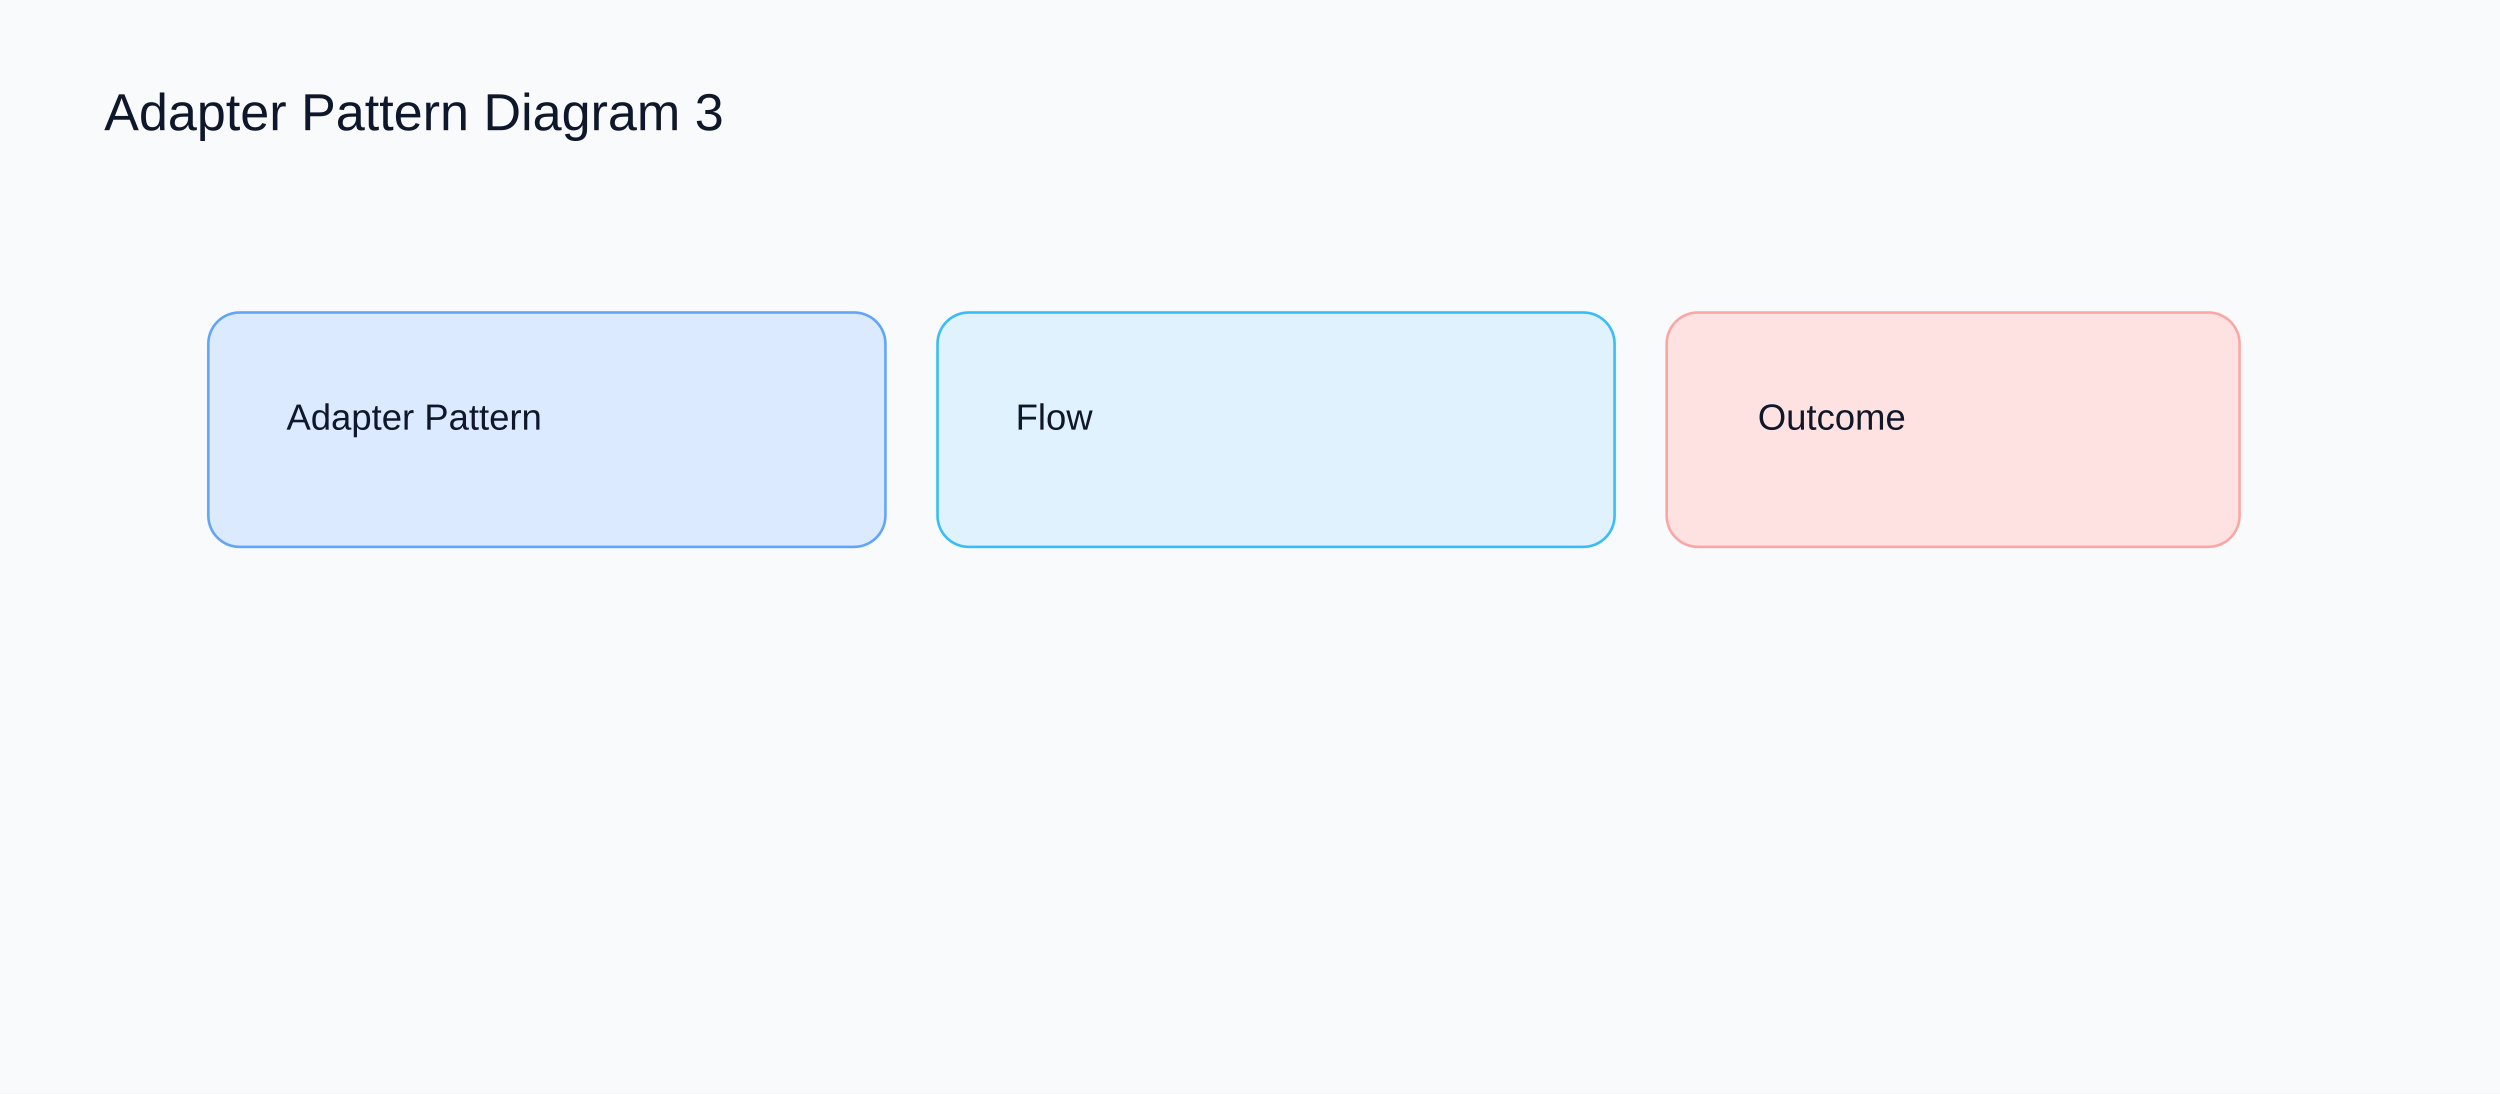
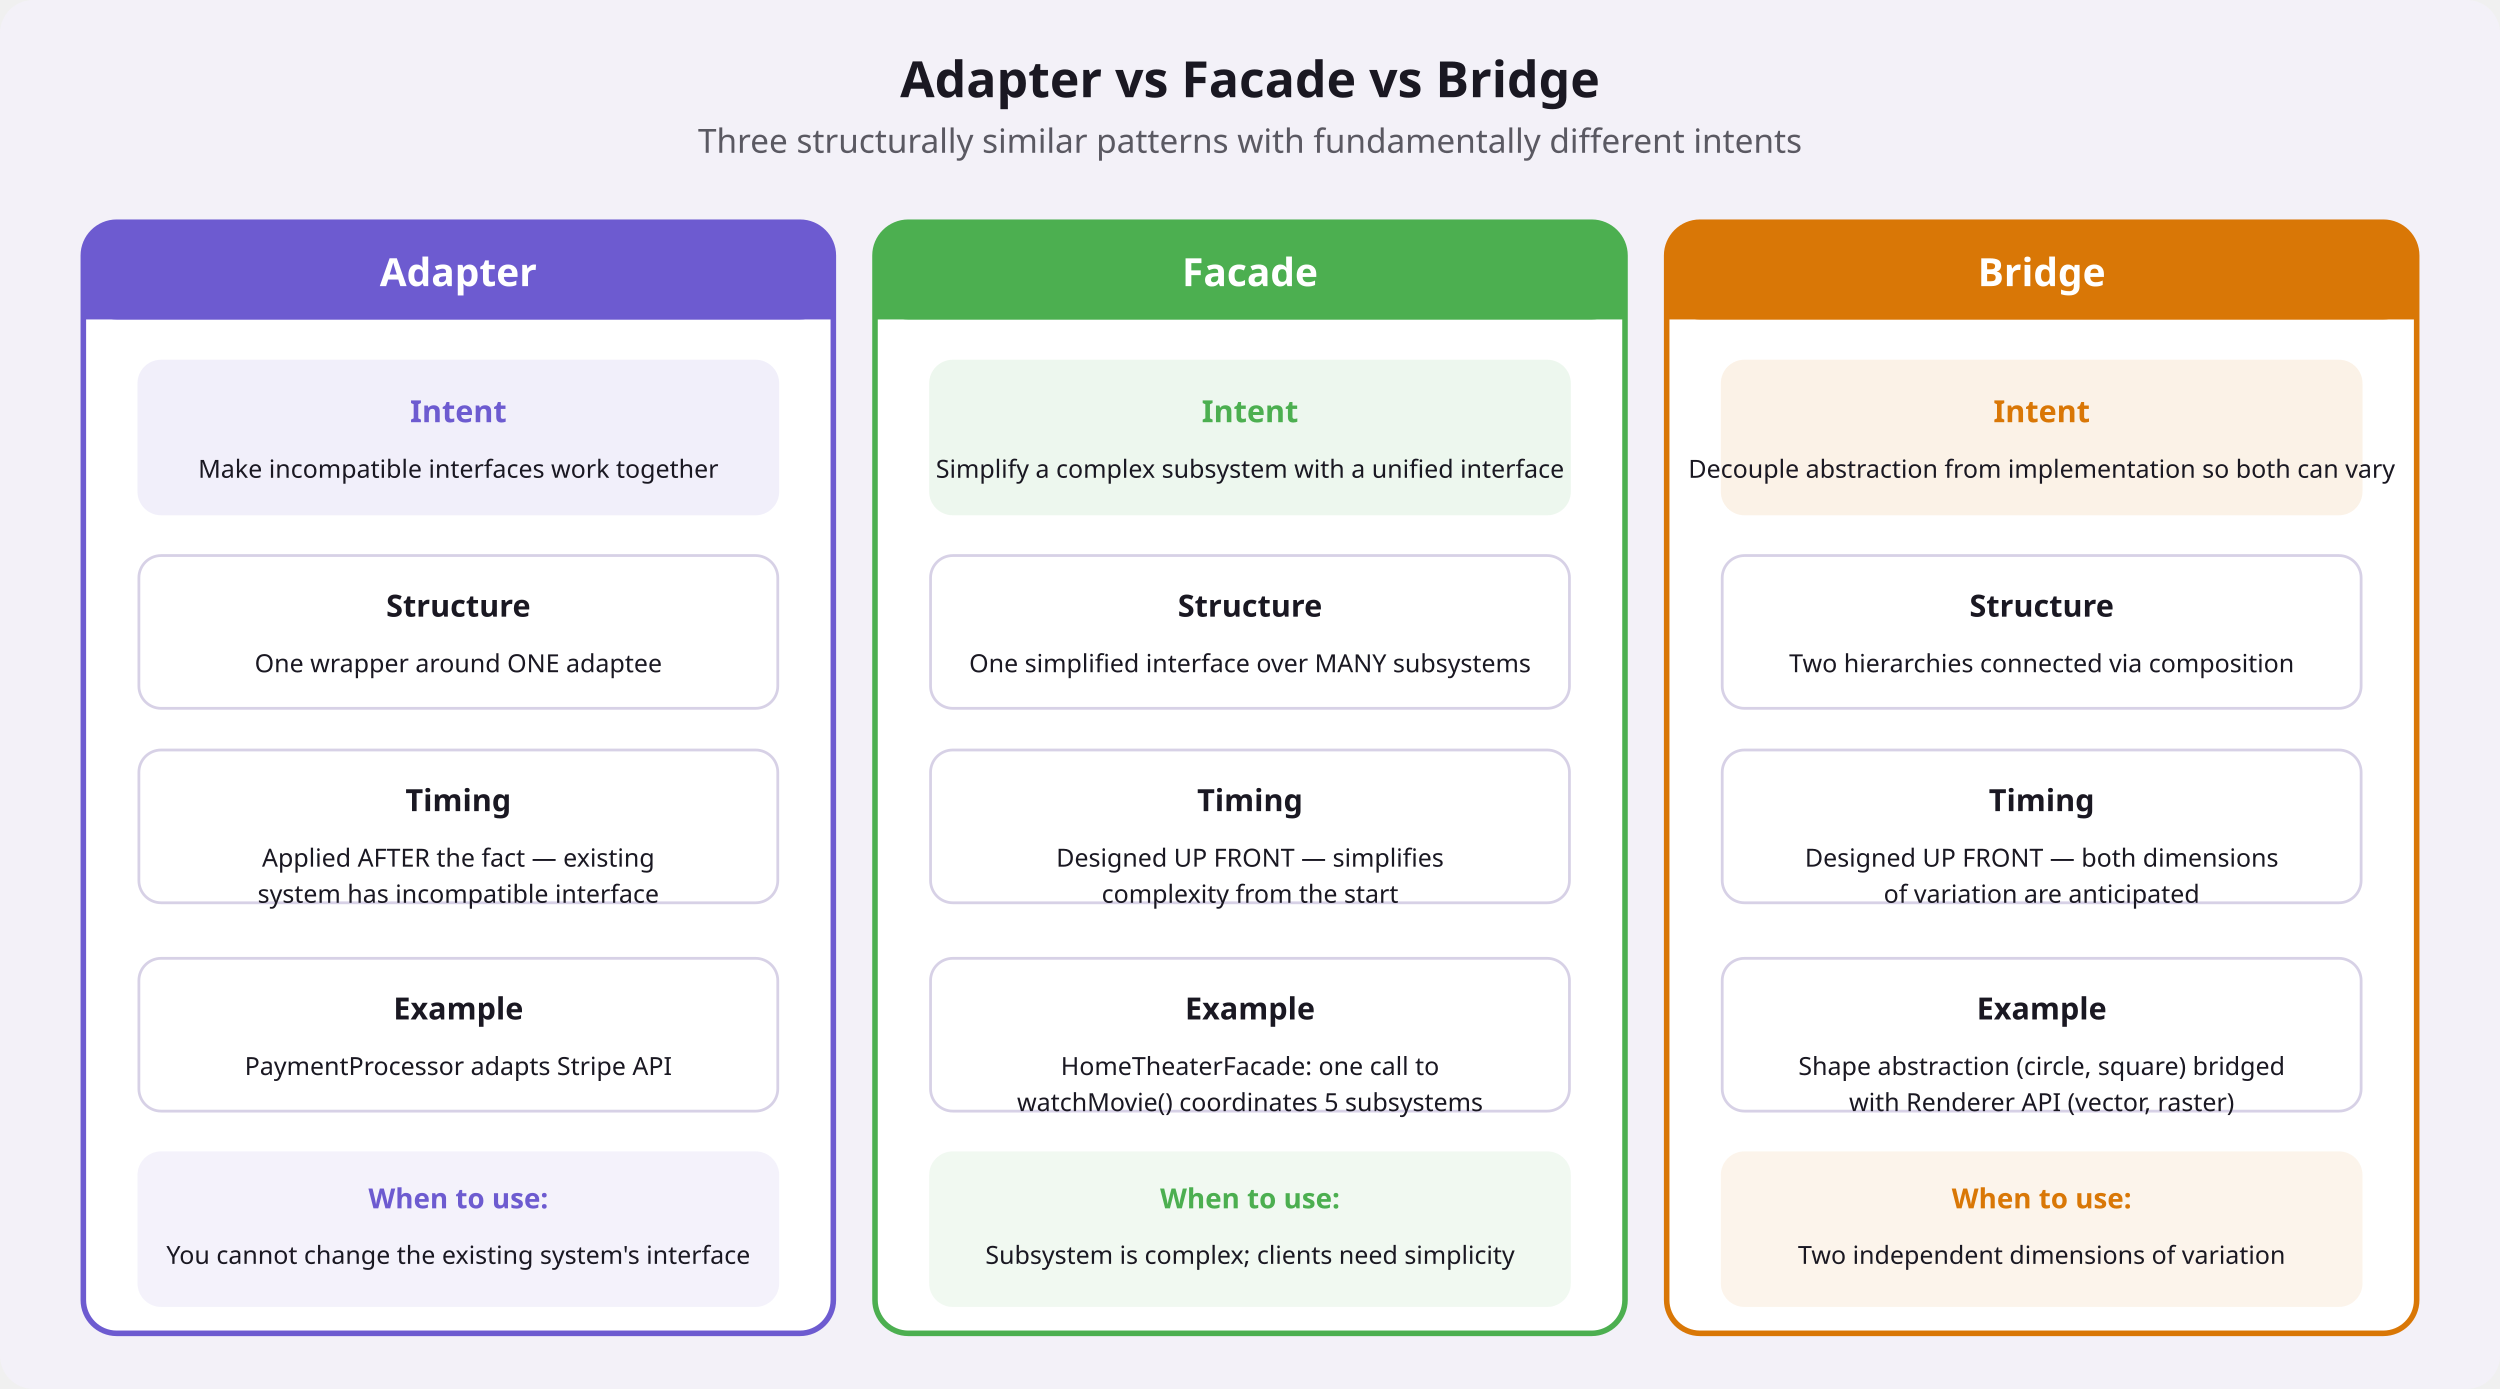
- <svg xmlns="http://www.w3.org/2000/svg" width="960" height="420" viewBox="0 0 960 420">
-   <rect width="960" height="420" fill="#f8fafc" />
-   <text x="40" y="50" font-family="Arial" font-size="20" fill="#0f172a">Adapter Pattern Diagram 3</text>
-   <rect x="80" y="120" width="260" height="90" rx="12" fill="#dbeafe" stroke="#60a5fa" />
-   <text x="110" y="165" font-family="Arial" font-size="14" fill="#0f172a">Adapter Pattern</text>
-   <rect x="360" y="120" width="260" height="90" rx="12" fill="#e0f2fe" stroke="#38bdf8" />
-   <text x="390" y="165" font-family="Arial" font-size="14" fill="#0f172a">Flow</text>
-   <rect x="640" y="120" width="220" height="90" rx="12" fill="#fee2e2" stroke="#fca5a5" />
-   <text x="675" y="165" font-family="Arial" font-size="14" fill="#0f172a">Outcome</text>
+ <svg xmlns="http://www.w3.org/2000/svg" viewBox="0 0 900 500" font-family="system-ui, sans-serif">
+   <rect width="900" height="500" rx="12" fill="#f3f1f8" />
+   <text x="450" y="35" text-anchor="middle" font-size="18" font-weight="700" fill="#1a1822">Adapter vs Facade vs Bridge</text>
+   <text x="450" y="55" text-anchor="middle" font-size="12" fill="#1a1822" opacity="0.7">Three structurally similar patterns with fundamentally different intents</text>
+   <rect x="30" y="80" width="270" height="400" rx="12" fill="#ffffff" stroke="#6d5bd0" stroke-width="2" />
+   <rect x="30" y="80" width="270" height="35" rx="12" fill="#6d5bd0" />
+   <rect x="30" y="105" width="270" height="10" fill="#6d5bd0" />
+   <text x="165" y="103" text-anchor="middle" font-size="14" font-weight="700" fill="#ffffff">Adapter</text>
+   <rect x="50" y="130" width="230" height="55" rx="8" fill="#6d5bd0" opacity="0.1" stroke="#6d5bd0" stroke-width="1" />
+   <text x="165" y="152" text-anchor="middle" font-size="11" font-weight="600" fill="#6d5bd0">Intent</text>
+   <text x="165" y="172" text-anchor="middle" font-size="9" fill="#1a1822">Make incompatible interfaces work together</text>
+   <rect x="50" y="200" width="230" height="55" rx="8" fill="#ffffff" stroke="#d7d1e6" stroke-width="1" />
+   <text x="165" y="222" text-anchor="middle" font-size="11" font-weight="600" fill="#1a1822">Structure</text>
+   <text x="165" y="242" text-anchor="middle" font-size="9" fill="#1a1822">One wrapper around ONE adaptee</text>
+   <rect x="50" y="270" width="230" height="55" rx="8" fill="#ffffff" stroke="#d7d1e6" stroke-width="1" />
+   <text x="165" y="292" text-anchor="middle" font-size="11" font-weight="600" fill="#1a1822">Timing</text>
+   <text x="165" y="312" text-anchor="middle" font-size="9" fill="#1a1822">Applied AFTER the fact — existing</text>
+   <text x="165" y="325" text-anchor="middle" font-size="9" fill="#1a1822">system has incompatible interface</text>
+   <rect x="50" y="345" width="230" height="55" rx="8" fill="#ffffff" stroke="#d7d1e6" stroke-width="1" />
+   <text x="165" y="367" text-anchor="middle" font-size="11" font-weight="600" fill="#1a1822">Example</text>
+   <text x="165" y="387" text-anchor="middle" font-size="9" fill="#1a1822">PaymentProcessor adapts Stripe API</text>
+   <rect x="50" y="415" width="230" height="55" rx="8" fill="#6d5bd0" opacity="0.08" stroke="#6d5bd0" stroke-width="1" />
+   <text x="165" y="435" text-anchor="middle" font-size="10" font-weight="600" fill="#6d5bd0">When to use:</text>
+   <text x="165" y="455" text-anchor="middle" font-size="9" fill="#1a1822">You cannot change the existing system's interface</text>
+   <rect x="315" y="80" width="270" height="400" rx="12" fill="#ffffff" stroke="#4caf50" stroke-width="2" />
+   <rect x="315" y="80" width="270" height="35" rx="12" fill="#4caf50" />
+   <rect x="315" y="105" width="270" height="10" fill="#4caf50" />
+   <text x="450" y="103" text-anchor="middle" font-size="14" font-weight="700" fill="#ffffff">Facade</text>
+   <rect x="335" y="130" width="230" height="55" rx="8" fill="#4caf50" opacity="0.1" stroke="#4caf50" stroke-width="1" />
+   <text x="450" y="152" text-anchor="middle" font-size="11" font-weight="600" fill="#4caf50">Intent</text>
+   <text x="450" y="172" text-anchor="middle" font-size="9" fill="#1a1822">Simplify a complex subsystem with a unified interface</text>
+   <rect x="335" y="200" width="230" height="55" rx="8" fill="#ffffff" stroke="#d7d1e6" stroke-width="1" />
+   <text x="450" y="222" text-anchor="middle" font-size="11" font-weight="600" fill="#1a1822">Structure</text>
+   <text x="450" y="242" text-anchor="middle" font-size="9" fill="#1a1822">One simplified interface over MANY subsystems</text>
+   <rect x="335" y="270" width="230" height="55" rx="8" fill="#ffffff" stroke="#d7d1e6" stroke-width="1" />
+   <text x="450" y="292" text-anchor="middle" font-size="11" font-weight="600" fill="#1a1822">Timing</text>
+   <text x="450" y="312" text-anchor="middle" font-size="9" fill="#1a1822">Designed UP FRONT — simplifies</text>
+   <text x="450" y="325" text-anchor="middle" font-size="9" fill="#1a1822">complexity from the start</text>
+   <rect x="335" y="345" width="230" height="55" rx="8" fill="#ffffff" stroke="#d7d1e6" stroke-width="1" />
+   <text x="450" y="367" text-anchor="middle" font-size="11" font-weight="600" fill="#1a1822">Example</text>
+   <text x="450" y="387" text-anchor="middle" font-size="9" fill="#1a1822">HomeTheaterFacade: one call to</text>
+   <text x="450" y="400" text-anchor="middle" font-size="9" fill="#1a1822">watchMovie() coordinates 5 subsystems</text>
+   <rect x="335" y="415" width="230" height="55" rx="8" fill="#4caf50" opacity="0.08" stroke="#4caf50" stroke-width="1" />
+   <text x="450" y="435" text-anchor="middle" font-size="10" font-weight="600" fill="#4caf50">When to use:</text>
+   <text x="450" y="455" text-anchor="middle" font-size="9" fill="#1a1822">Subsystem is complex; clients need simplicity</text>
+   <rect x="600" y="80" width="270" height="400" rx="12" fill="#ffffff" stroke="#d97706" stroke-width="2" />
+   <rect x="600" y="80" width="270" height="35" rx="12" fill="#d97706" />
+   <rect x="600" y="105" width="270" height="10" fill="#d97706" />
+   <text x="735" y="103" text-anchor="middle" font-size="14" font-weight="700" fill="#ffffff">Bridge</text>
+   <rect x="620" y="130" width="230" height="55" rx="8" fill="#d97706" opacity="0.1" stroke="#d97706" stroke-width="1" />
+   <text x="735" y="152" text-anchor="middle" font-size="11" font-weight="600" fill="#d97706">Intent</text>
+   <text x="735" y="172" text-anchor="middle" font-size="9" fill="#1a1822">Decouple abstraction from implementation so both can vary</text>
+   <rect x="620" y="200" width="230" height="55" rx="8" fill="#ffffff" stroke="#d7d1e6" stroke-width="1" />
+   <text x="735" y="222" text-anchor="middle" font-size="11" font-weight="600" fill="#1a1822">Structure</text>
+   <text x="735" y="242" text-anchor="middle" font-size="9" fill="#1a1822">Two hierarchies connected via composition</text>
+   <rect x="620" y="270" width="230" height="55" rx="8" fill="#ffffff" stroke="#d7d1e6" stroke-width="1" />
+   <text x="735" y="292" text-anchor="middle" font-size="11" font-weight="600" fill="#1a1822">Timing</text>
+   <text x="735" y="312" text-anchor="middle" font-size="9" fill="#1a1822">Designed UP FRONT — both dimensions</text>
+   <text x="735" y="325" text-anchor="middle" font-size="9" fill="#1a1822">of variation are anticipated</text>
+   <rect x="620" y="345" width="230" height="55" rx="8" fill="#ffffff" stroke="#d7d1e6" stroke-width="1" />
+   <text x="735" y="367" text-anchor="middle" font-size="11" font-weight="600" fill="#1a1822">Example</text>
+   <text x="735" y="387" text-anchor="middle" font-size="9" fill="#1a1822">Shape abstraction (circle, square) bridged</text>
+   <text x="735" y="400" text-anchor="middle" font-size="9" fill="#1a1822">with Renderer API (vector, raster)</text>
+   <rect x="620" y="415" width="230" height="55" rx="8" fill="#d97706" opacity="0.08" stroke="#d97706" stroke-width="1" />
+   <text x="735" y="435" text-anchor="middle" font-size="10" font-weight="600" fill="#d97706">When to use:</text>
+   <text x="735" y="455" text-anchor="middle" font-size="9" fill="#1a1822">Two independent dimensions of variation</text>
+   <defs>
+     <marker id="arrowB" markerWidth="10" markerHeight="7" refX="9" refY="3.5" orient="auto">
+       <polygon points="0 0, 10 3.5, 0 7" fill="#6d5bd0" />
+     </marker>
+   </defs>
</svg>
